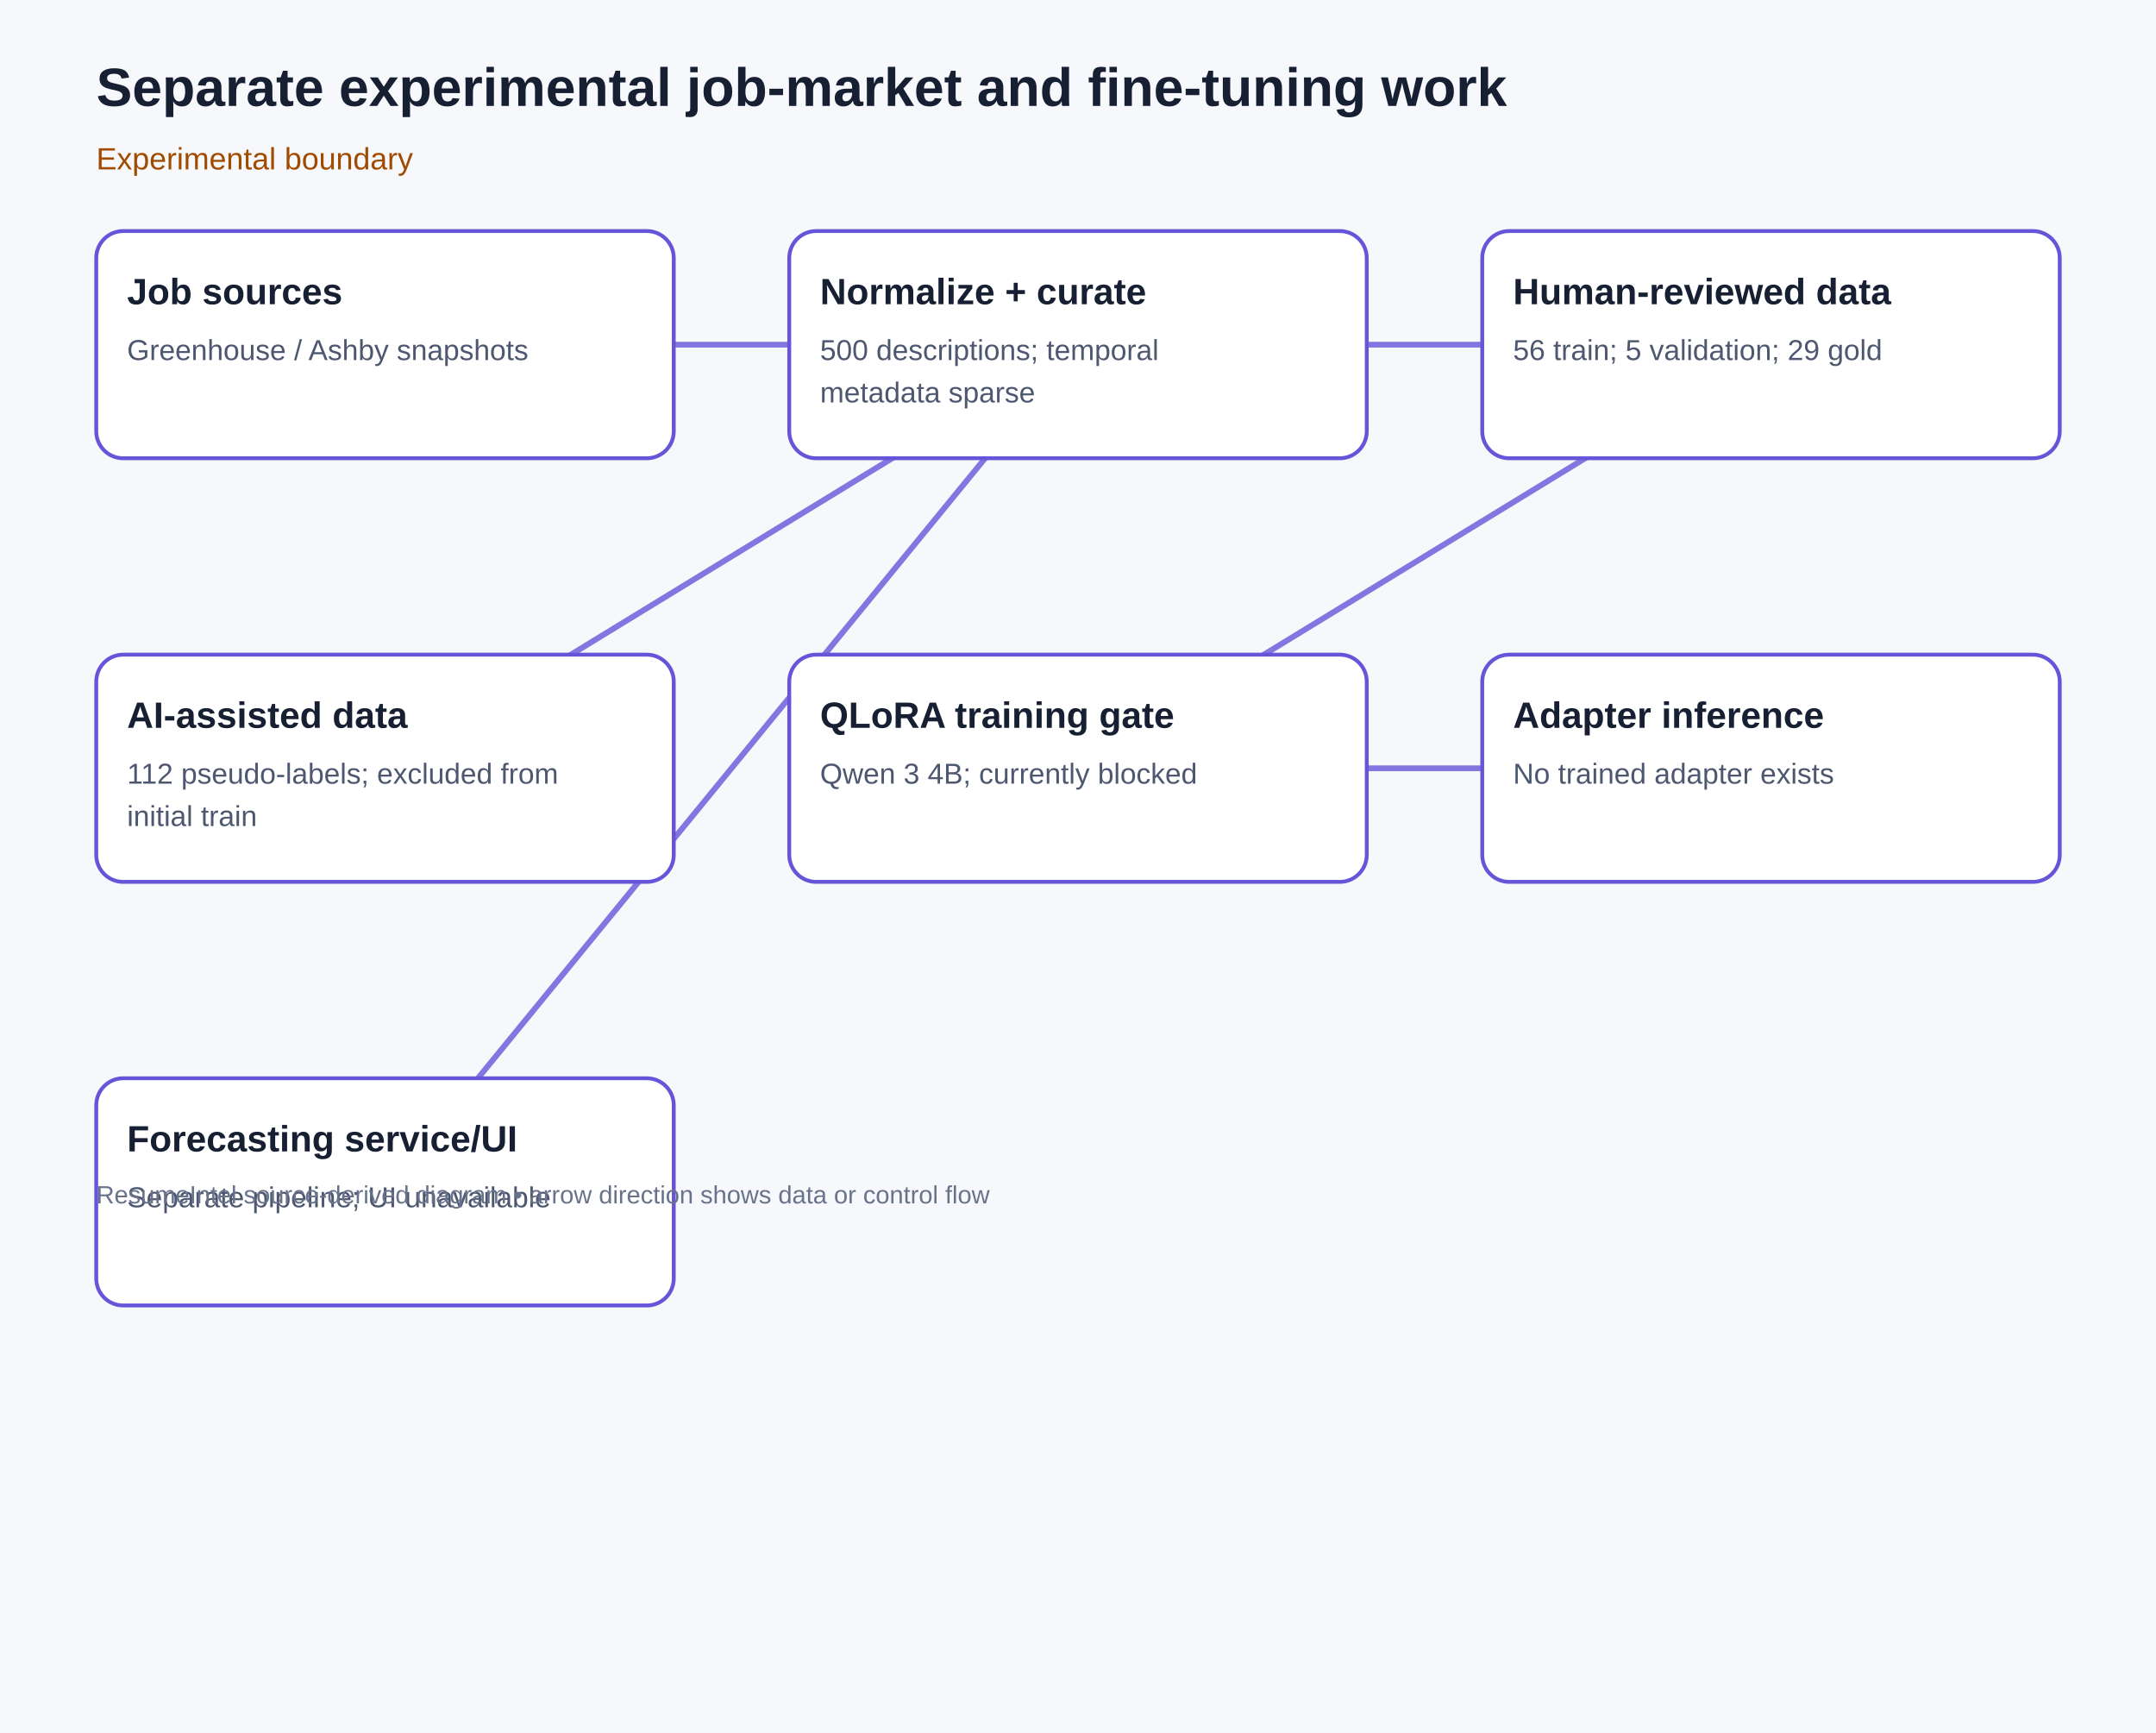
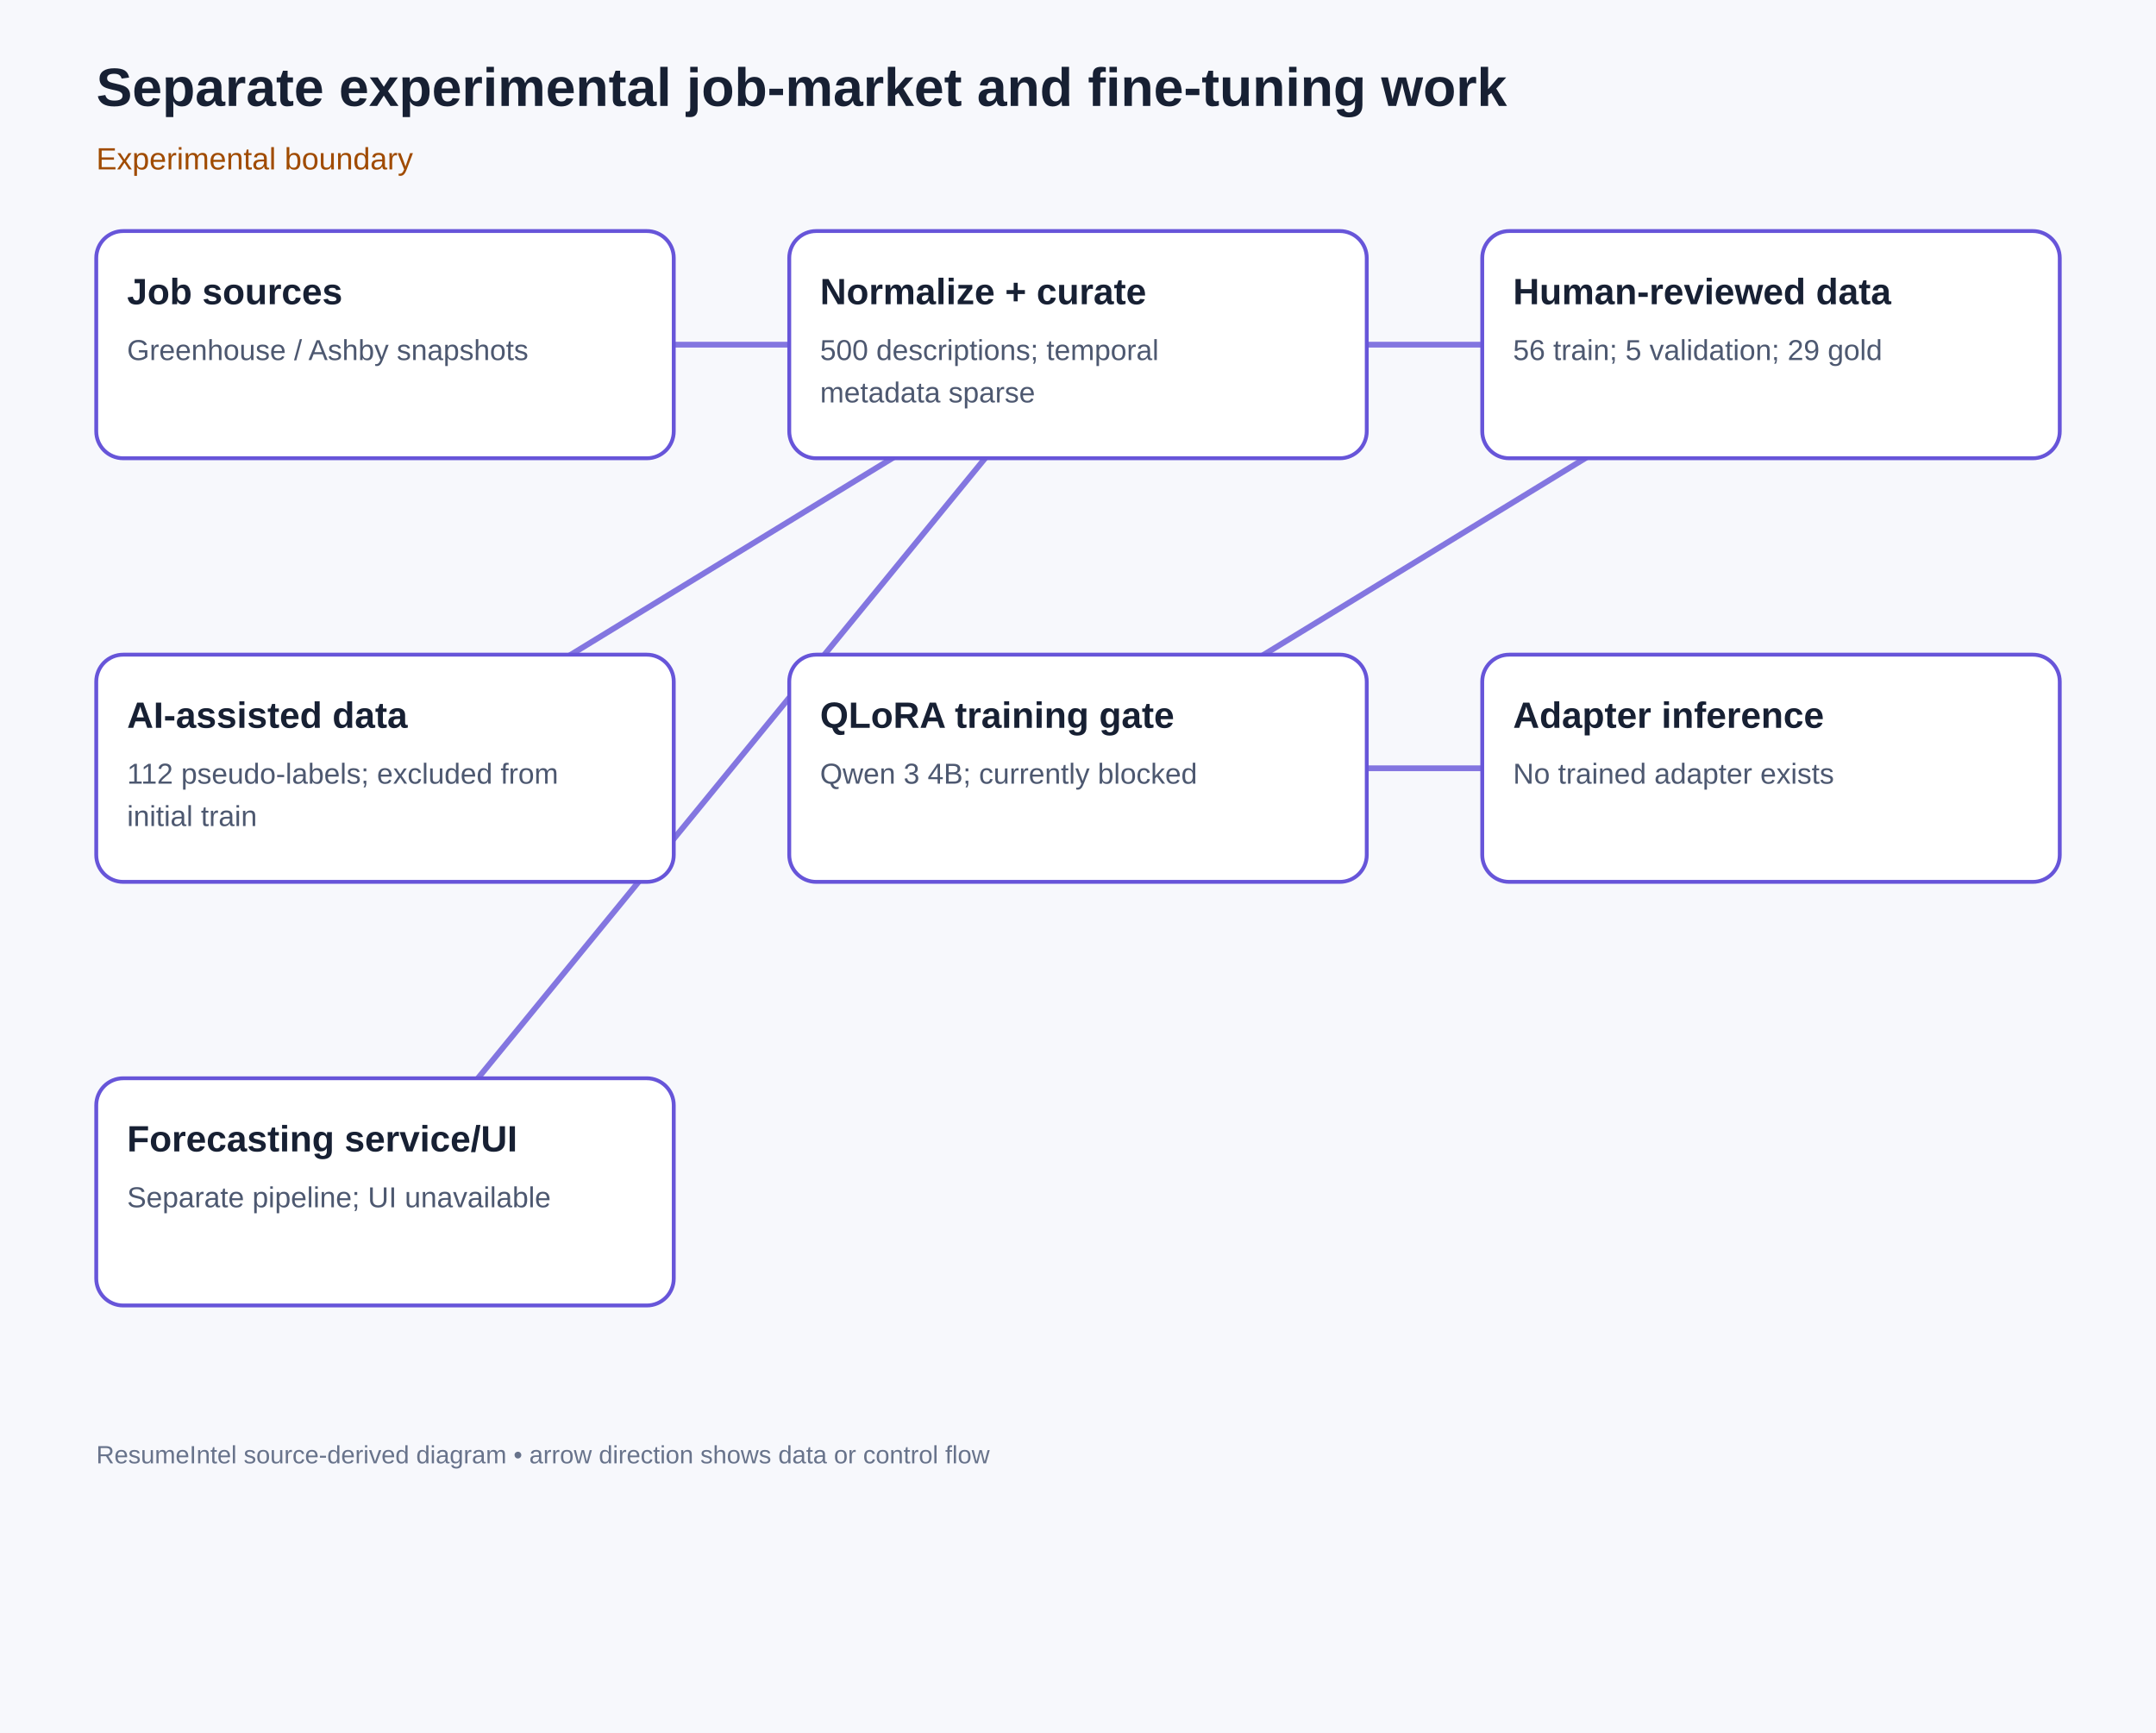
<svg xmlns="http://www.w3.org/2000/svg" width="1120" height="900" viewBox="0 0 1120 900">
  <defs>
    <marker id="a" markerWidth="10" markerHeight="10" refX="8" refY="3" orient="auto">
      <path d="M0,0 L0,6 L9,3 z" fill="#6755d9" />
    </marker>
  </defs>
  <rect width="100%" height="100%" fill="#f7f8fc" />
  <text x="50" y="55" font-family="Arial" font-size="28" font-weight="700" fill="#172033">Separate experimental job-market and fine-tuning work</text>
  <text x="50" y="88" font-family="Arial" font-size="16" fill="#a04b00">Experimental boundary</text>
  <path d="M200.0,179.0 L560.0,179.0" stroke="#6755d9" stroke-width="3" fill="none" marker-end="url(#a)" opacity=".8" />
  <path d="M560.0,179.0 L920.0,179.0" stroke="#6755d9" stroke-width="3" fill="none" marker-end="url(#a)" opacity=".8" />
  <path d="M560.0,179.0 L200.0,399.0" stroke="#6755d9" stroke-width="3" fill="none" marker-end="url(#a)" opacity=".8" />
  <path d="M920.0,179.0 L560.0,399.0" stroke="#6755d9" stroke-width="3" fill="none" marker-end="url(#a)" opacity=".8" />
  <path d="M560.0,399.0 L920.0,399.0" stroke="#6755d9" stroke-width="3" fill="none" marker-end="url(#a)" opacity=".8" />
  <path d="M560.0,179.0 L200.0,619.0" stroke="#6755d9" stroke-width="3" fill="none" marker-end="url(#a)" opacity=".8" />
  <rect x="50" y="120" width="300" height="118" rx="14" fill="#fff" stroke="#6755d9" stroke-width="2" />
  <text x="66" y="158" font-family="Arial" font-size="19" font-weight="700" fill="#172033">Job sources</text>
  <text x="66" y="187" font-family="Arial" font-size="15" fill="#4d5870">Greenhouse / Ashby snapshots</text>
  <rect x="410" y="120" width="300" height="118" rx="14" fill="#fff" stroke="#6755d9" stroke-width="2" />
  <text x="426" y="158" font-family="Arial" font-size="19" font-weight="700" fill="#172033">Normalize + curate</text>
  <text x="426" y="187" font-family="Arial" font-size="15" fill="#4d5870">500 descriptions; temporal</text>
  <text x="426" y="209" font-family="Arial" font-size="15" fill="#4d5870">metadata sparse</text>
  <rect x="770" y="120" width="300" height="118" rx="14" fill="#fff" stroke="#6755d9" stroke-width="2" />
  <text x="786" y="158" font-family="Arial" font-size="19" font-weight="700" fill="#172033">Human-reviewed data</text>
  <text x="786" y="187" font-family="Arial" font-size="15" fill="#4d5870">56 train; 5 validation; 29 gold</text>
  <rect x="50" y="340" width="300" height="118" rx="14" fill="#fff" stroke="#6755d9" stroke-width="2" />
  <text x="66" y="378" font-family="Arial" font-size="19" font-weight="700" fill="#172033">AI-assisted data</text>
  <text x="66" y="407" font-family="Arial" font-size="15" fill="#4d5870">112 pseudo-labels; excluded from</text>
  <text x="66" y="429" font-family="Arial" font-size="15" fill="#4d5870">initial train</text>
  <rect x="410" y="340" width="300" height="118" rx="14" fill="#fff" stroke="#6755d9" stroke-width="2" />
  <text x="426" y="378" font-family="Arial" font-size="19" font-weight="700" fill="#172033">QLoRA training gate</text>
  <text x="426" y="407" font-family="Arial" font-size="15" fill="#4d5870">Qwen 3 4B; currently blocked</text>
  <rect x="770" y="340" width="300" height="118" rx="14" fill="#fff" stroke="#6755d9" stroke-width="2" />
  <text x="786" y="378" font-family="Arial" font-size="19" font-weight="700" fill="#172033">Adapter inference</text>
  <text x="786" y="407" font-family="Arial" font-size="15" fill="#4d5870">No trained adapter exists</text>
  <rect x="50" y="560" width="300" height="118" rx="14" fill="#fff" stroke="#6755d9" stroke-width="2" />
  <text x="66" y="598" font-family="Arial" font-size="19" font-weight="700" fill="#172033">Forecasting service/UI</text>
  <text x="66" y="627" font-family="Arial" font-size="15" fill="#4d5870">Separate pipeline; UI unavailable</text>
-   <text x="50" y="625" font-family="Arial" font-size="13" fill="#68738b">ResumeIntel source-derived diagram • arrow direction shows data or control flow</text>
+   <text x="50" y="760" font-family="Arial" font-size="13" fill="#68738b">ResumeIntel source-derived diagram • arrow direction shows data or control flow</text>
</svg>
